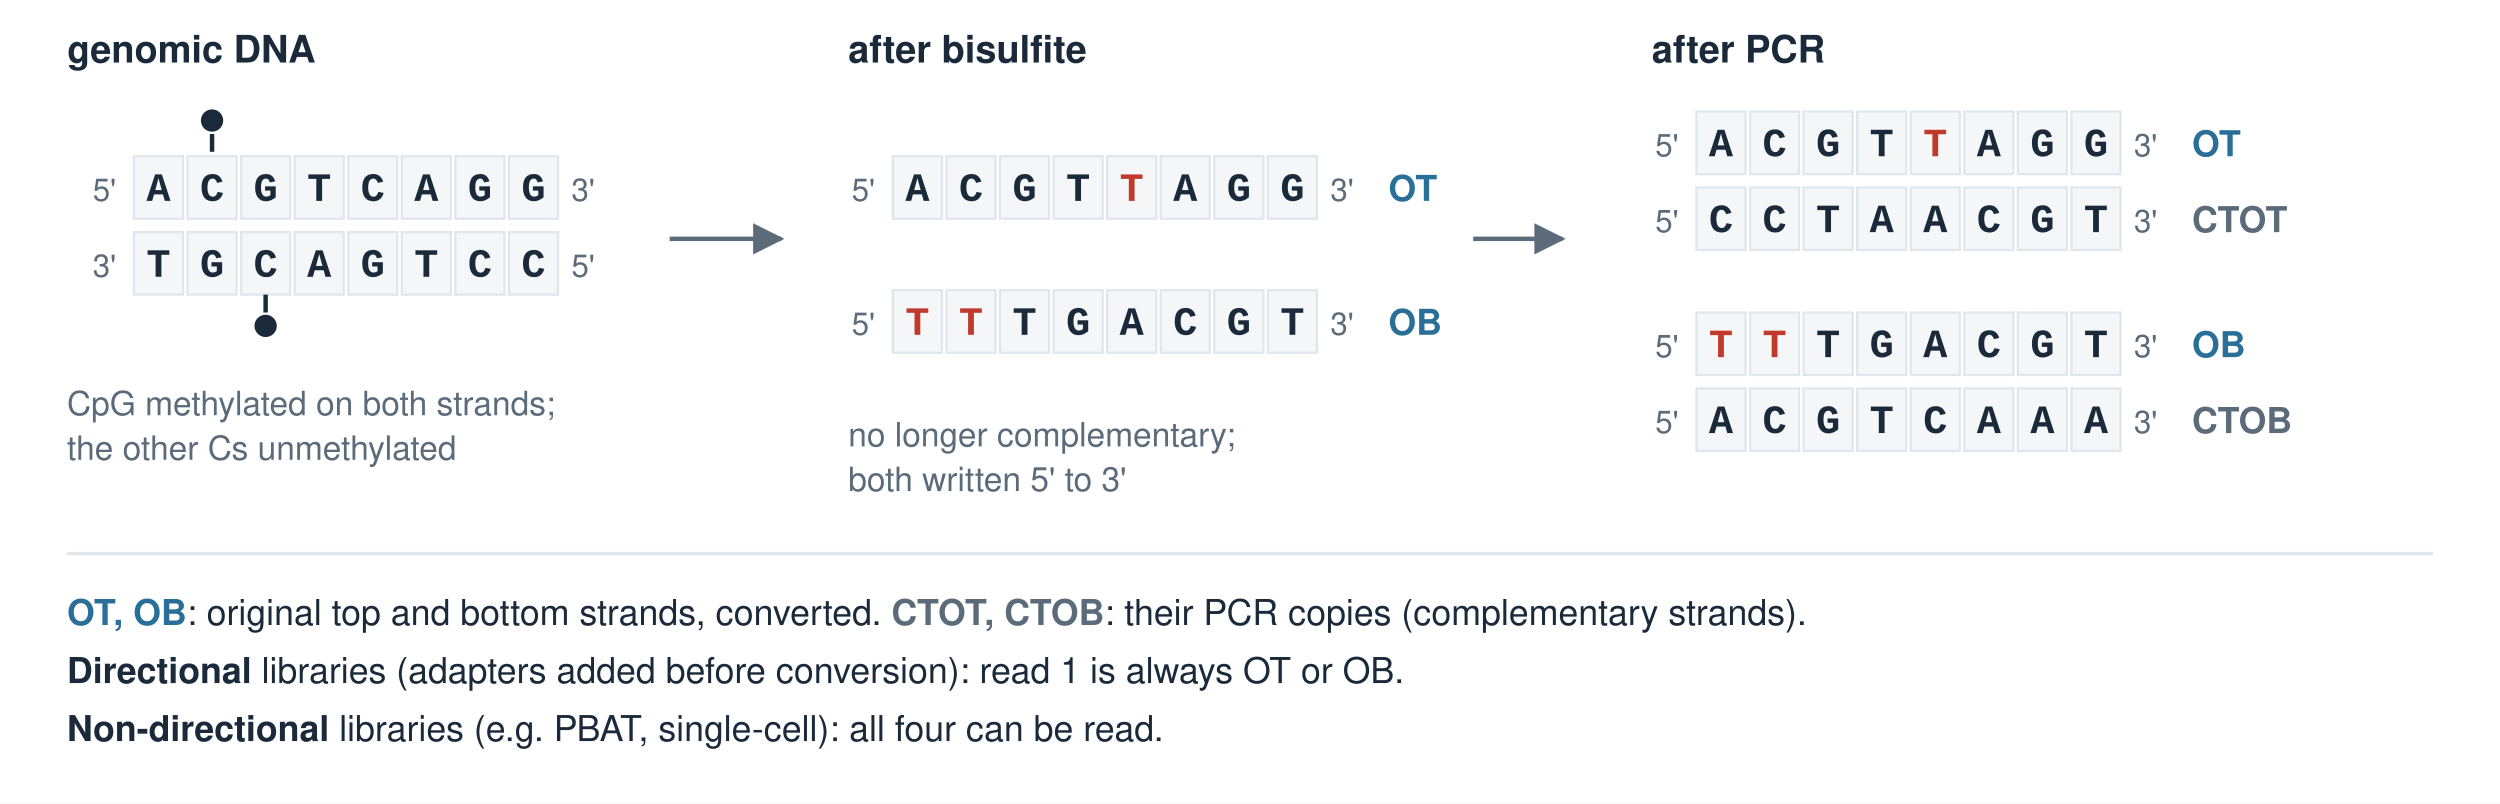
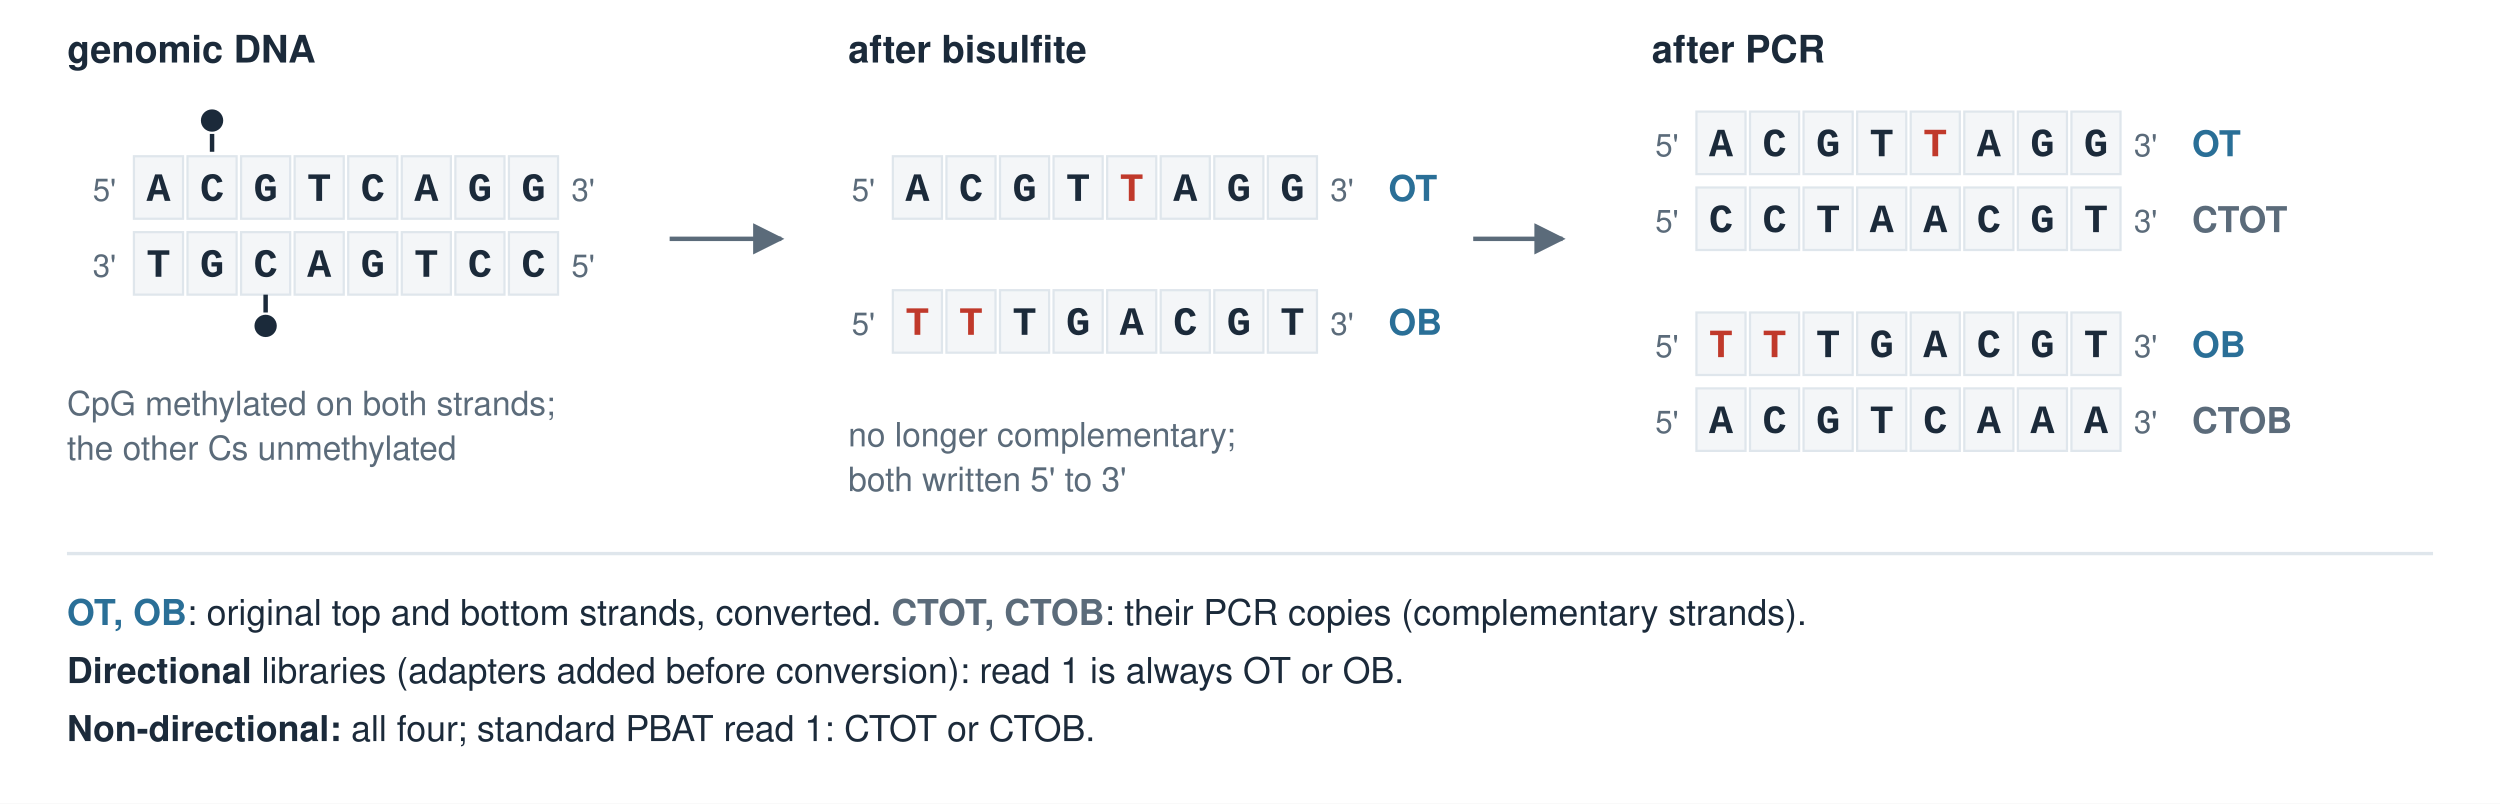
<svg xmlns="http://www.w3.org/2000/svg" viewBox="0 0 1120 360" width="1120" height="360" font-family="Helvetica, Arial, sans-serif">
  <defs>
    <marker id="ah" viewBox="0 0 10 10" refX="9" refY="5" markerWidth="7" markerHeight="7" orient="auto">
      <path d="M0,0 L10,5 L0,10 z" fill="#1b2a3a" />
    </marker>
    <marker id="ag" viewBox="0 0 10 10" refX="9" refY="5" markerWidth="7" markerHeight="7" orient="auto">
      <path d="M0,0 L10,5 L0,10 z" fill="#5b6b7a" />
    </marker>
  </defs>
  <rect width="1120" height="360" fill="white" />
  <text x="30" y="28" font-size="17" font-weight="bold" fill="#1b2a3a">genomic DNA</text>
  <text x="380" y="28" font-size="17" font-weight="bold" fill="#1b2a3a">after bisulfite</text>
  <text x="740" y="28" font-size="17" font-weight="bold" fill="#1b2a3a">after PCR</text>
  <text x="52" y="90" font-size="14" text-anchor="end" fill="#5b6b7a">5'</text>
  <rect x="60" y="70" width="22" height="28" fill="#f4f6f8" stroke="#dfe6ec" stroke-width="1" />
  <text x="71.0" y="90" font-size="18" text-anchor="middle" font-family="Courier New, monospace" font-weight="bold" fill="#1b2a3a">A</text>
  <rect x="84" y="70" width="22" height="28" fill="#f4f6f8" stroke="#dfe6ec" stroke-width="1" />
  <text x="95.0" y="90" font-size="18" text-anchor="middle" font-family="Courier New, monospace" font-weight="bold" fill="#1b2a3a">C</text>
  <rect x="108" y="70" width="22" height="28" fill="#f4f6f8" stroke="#dfe6ec" stroke-width="1" />
  <text x="119.0" y="90" font-size="18" text-anchor="middle" font-family="Courier New, monospace" font-weight="bold" fill="#1b2a3a">G</text>
  <rect x="132" y="70" width="22" height="28" fill="#f4f6f8" stroke="#dfe6ec" stroke-width="1" />
  <text x="143.0" y="90" font-size="18" text-anchor="middle" font-family="Courier New, monospace" font-weight="bold" fill="#1b2a3a">T</text>
  <rect x="156" y="70" width="22" height="28" fill="#f4f6f8" stroke="#dfe6ec" stroke-width="1" />
  <text x="167.0" y="90" font-size="18" text-anchor="middle" font-family="Courier New, monospace" font-weight="bold" fill="#1b2a3a">C</text>
  <rect x="180" y="70" width="22" height="28" fill="#f4f6f8" stroke="#dfe6ec" stroke-width="1" />
  <text x="191.0" y="90" font-size="18" text-anchor="middle" font-family="Courier New, monospace" font-weight="bold" fill="#1b2a3a">A</text>
  <rect x="204" y="70" width="22" height="28" fill="#f4f6f8" stroke="#dfe6ec" stroke-width="1" />
  <text x="215.0" y="90" font-size="18" text-anchor="middle" font-family="Courier New, monospace" font-weight="bold" fill="#1b2a3a">G</text>
  <rect x="228" y="70" width="22" height="28" fill="#f4f6f8" stroke="#dfe6ec" stroke-width="1" />
  <text x="239.0" y="90" font-size="18" text-anchor="middle" font-family="Courier New, monospace" font-weight="bold" fill="#1b2a3a">G</text>
  <text x="256" y="90" font-size="14" fill="#5b6b7a">3'</text>
  <text x="52" y="124" font-size="14" text-anchor="end" fill="#5b6b7a">3'</text>
  <rect x="60" y="104" width="22" height="28" fill="#f4f6f8" stroke="#dfe6ec" stroke-width="1" />
  <text x="71.0" y="124" font-size="18" text-anchor="middle" font-family="Courier New, monospace" font-weight="bold" fill="#1b2a3a">T</text>
  <rect x="84" y="104" width="22" height="28" fill="#f4f6f8" stroke="#dfe6ec" stroke-width="1" />
  <text x="95.0" y="124" font-size="18" text-anchor="middle" font-family="Courier New, monospace" font-weight="bold" fill="#1b2a3a">G</text>
  <rect x="108" y="104" width="22" height="28" fill="#f4f6f8" stroke="#dfe6ec" stroke-width="1" />
  <text x="119.0" y="124" font-size="18" text-anchor="middle" font-family="Courier New, monospace" font-weight="bold" fill="#1b2a3a">C</text>
  <rect x="132" y="104" width="22" height="28" fill="#f4f6f8" stroke="#dfe6ec" stroke-width="1" />
  <text x="143.0" y="124" font-size="18" text-anchor="middle" font-family="Courier New, monospace" font-weight="bold" fill="#1b2a3a">A</text>
  <rect x="156" y="104" width="22" height="28" fill="#f4f6f8" stroke="#dfe6ec" stroke-width="1" />
  <text x="167.0" y="124" font-size="18" text-anchor="middle" font-family="Courier New, monospace" font-weight="bold" fill="#1b2a3a">G</text>
  <rect x="180" y="104" width="22" height="28" fill="#f4f6f8" stroke="#dfe6ec" stroke-width="1" />
  <text x="191.0" y="124" font-size="18" text-anchor="middle" font-family="Courier New, monospace" font-weight="bold" fill="#1b2a3a">T</text>
  <rect x="204" y="104" width="22" height="28" fill="#f4f6f8" stroke="#dfe6ec" stroke-width="1" />
  <text x="215.0" y="124" font-size="18" text-anchor="middle" font-family="Courier New, monospace" font-weight="bold" fill="#1b2a3a">C</text>
  <rect x="228" y="104" width="22" height="28" fill="#f4f6f8" stroke="#dfe6ec" stroke-width="1" />
  <text x="239.0" y="124" font-size="18" text-anchor="middle" font-family="Courier New, monospace" font-weight="bold" fill="#1b2a3a">C</text>
  <text x="256" y="124" font-size="14" fill="#5b6b7a">5'</text>
  <line x1="95" y1="68" x2="95" y2="60" stroke="#1b2a3a" stroke-width="2" />
  <circle cx="95" cy="54" r="5" fill="#1b2a3a" />
  <line x1="119" y1="132" x2="119" y2="140" stroke="#1b2a3a" stroke-width="2" />
  <circle cx="119" cy="146" r="5" fill="#1b2a3a" />
  <text x="30" y="186" font-size="15" fill="#5b6b7a">CpG methylated on both strands;</text>
  <text x="30" y="206" font-size="15" fill="#5b6b7a">the other Cs unmethylated</text>
  <line x1="300" y1="107" x2="350" y2="107" stroke="#5b6b7a" stroke-width="2" marker-end="url(#ag)" />
  <line x1="660" y1="107" x2="700" y2="107" stroke="#5b6b7a" stroke-width="2" marker-end="url(#ag)" />
  <text x="392" y="90" font-size="14" text-anchor="end" fill="#5b6b7a">5'</text>
  <rect x="400" y="70" width="22" height="28" fill="#f4f6f8" stroke="#dfe6ec" stroke-width="1" />
  <text x="411.0" y="90" font-size="18" text-anchor="middle" font-family="Courier New, monospace" font-weight="bold" fill="#1b2a3a">A</text>
  <rect x="424" y="70" width="22" height="28" fill="#f4f6f8" stroke="#dfe6ec" stroke-width="1" />
  <text x="435.0" y="90" font-size="18" text-anchor="middle" font-family="Courier New, monospace" font-weight="bold" fill="#1b2a3a">C</text>
  <rect x="448" y="70" width="22" height="28" fill="#f4f6f8" stroke="#dfe6ec" stroke-width="1" />
  <text x="459.0" y="90" font-size="18" text-anchor="middle" font-family="Courier New, monospace" font-weight="bold" fill="#1b2a3a">G</text>
  <rect x="472" y="70" width="22" height="28" fill="#f4f6f8" stroke="#dfe6ec" stroke-width="1" />
  <text x="483.0" y="90" font-size="18" text-anchor="middle" font-family="Courier New, monospace" font-weight="bold" fill="#1b2a3a">T</text>
  <rect x="496" y="70" width="22" height="28" fill="#f4f6f8" stroke="#dfe6ec" stroke-width="1" />
  <text x="507.0" y="90" font-size="18" text-anchor="middle" font-family="Courier New, monospace" font-weight="bold" fill="#c0392b">T</text>
  <rect x="520" y="70" width="22" height="28" fill="#f4f6f8" stroke="#dfe6ec" stroke-width="1" />
  <text x="531.0" y="90" font-size="18" text-anchor="middle" font-family="Courier New, monospace" font-weight="bold" fill="#1b2a3a">A</text>
  <rect x="544" y="70" width="22" height="28" fill="#f4f6f8" stroke="#dfe6ec" stroke-width="1" />
  <text x="555.0" y="90" font-size="18" text-anchor="middle" font-family="Courier New, monospace" font-weight="bold" fill="#1b2a3a">G</text>
  <rect x="568" y="70" width="22" height="28" fill="#f4f6f8" stroke="#dfe6ec" stroke-width="1" />
  <text x="579.0" y="90" font-size="18" text-anchor="middle" font-family="Courier New, monospace" font-weight="bold" fill="#1b2a3a">G</text>
  <text x="596" y="90" font-size="14" fill="#5b6b7a">3'</text>
  <text x="622" y="90" font-size="16" font-weight="bold" fill="#2a6f97">OT</text>
  <text x="392" y="150" font-size="14" text-anchor="end" fill="#5b6b7a">5'</text>
  <rect x="400" y="130" width="22" height="28" fill="#f4f6f8" stroke="#dfe6ec" stroke-width="1" />
  <text x="411.0" y="150" font-size="18" text-anchor="middle" font-family="Courier New, monospace" font-weight="bold" fill="#c0392b">T</text>
  <rect x="424" y="130" width="22" height="28" fill="#f4f6f8" stroke="#dfe6ec" stroke-width="1" />
  <text x="435.0" y="150" font-size="18" text-anchor="middle" font-family="Courier New, monospace" font-weight="bold" fill="#c0392b">T</text>
  <rect x="448" y="130" width="22" height="28" fill="#f4f6f8" stroke="#dfe6ec" stroke-width="1" />
  <text x="459.0" y="150" font-size="18" text-anchor="middle" font-family="Courier New, monospace" font-weight="bold" fill="#1b2a3a">T</text>
  <rect x="472" y="130" width="22" height="28" fill="#f4f6f8" stroke="#dfe6ec" stroke-width="1" />
  <text x="483.0" y="150" font-size="18" text-anchor="middle" font-family="Courier New, monospace" font-weight="bold" fill="#1b2a3a">G</text>
  <rect x="496" y="130" width="22" height="28" fill="#f4f6f8" stroke="#dfe6ec" stroke-width="1" />
  <text x="507.0" y="150" font-size="18" text-anchor="middle" font-family="Courier New, monospace" font-weight="bold" fill="#1b2a3a">A</text>
  <rect x="520" y="130" width="22" height="28" fill="#f4f6f8" stroke="#dfe6ec" stroke-width="1" />
  <text x="531.0" y="150" font-size="18" text-anchor="middle" font-family="Courier New, monospace" font-weight="bold" fill="#1b2a3a">C</text>
  <rect x="544" y="130" width="22" height="28" fill="#f4f6f8" stroke="#dfe6ec" stroke-width="1" />
  <text x="555.0" y="150" font-size="18" text-anchor="middle" font-family="Courier New, monospace" font-weight="bold" fill="#1b2a3a">G</text>
  <rect x="568" y="130" width="22" height="28" fill="#f4f6f8" stroke="#dfe6ec" stroke-width="1" />
  <text x="579.0" y="150" font-size="18" text-anchor="middle" font-family="Courier New, monospace" font-weight="bold" fill="#1b2a3a">T</text>
  <text x="596" y="150" font-size="14" fill="#5b6b7a">3'</text>
  <text x="622" y="150" font-size="16" font-weight="bold" fill="#2a6f97">OB</text>
  <text x="380" y="200" font-size="15" fill="#5b6b7a">no longer complementary;</text>
  <text x="380" y="220" font-size="15" fill="#5b6b7a">both written 5' to 3'</text>
  <text x="752" y="70" font-size="14" text-anchor="end" fill="#5b6b7a">5'</text>
  <rect x="760" y="50" width="22" height="28" fill="#f4f6f8" stroke="#dfe6ec" stroke-width="1" />
  <text x="771.0" y="70" font-size="18" text-anchor="middle" font-family="Courier New, monospace" font-weight="bold" fill="#1b2a3a">A</text>
  <rect x="784" y="50" width="22" height="28" fill="#f4f6f8" stroke="#dfe6ec" stroke-width="1" />
  <text x="795.0" y="70" font-size="18" text-anchor="middle" font-family="Courier New, monospace" font-weight="bold" fill="#1b2a3a">C</text>
  <rect x="808" y="50" width="22" height="28" fill="#f4f6f8" stroke="#dfe6ec" stroke-width="1" />
  <text x="819.0" y="70" font-size="18" text-anchor="middle" font-family="Courier New, monospace" font-weight="bold" fill="#1b2a3a">G</text>
  <rect x="832" y="50" width="22" height="28" fill="#f4f6f8" stroke="#dfe6ec" stroke-width="1" />
  <text x="843.0" y="70" font-size="18" text-anchor="middle" font-family="Courier New, monospace" font-weight="bold" fill="#1b2a3a">T</text>
  <rect x="856" y="50" width="22" height="28" fill="#f4f6f8" stroke="#dfe6ec" stroke-width="1" />
  <text x="867.0" y="70" font-size="18" text-anchor="middle" font-family="Courier New, monospace" font-weight="bold" fill="#c0392b">T</text>
  <rect x="880" y="50" width="22" height="28" fill="#f4f6f8" stroke="#dfe6ec" stroke-width="1" />
  <text x="891.0" y="70" font-size="18" text-anchor="middle" font-family="Courier New, monospace" font-weight="bold" fill="#1b2a3a">A</text>
  <rect x="904" y="50" width="22" height="28" fill="#f4f6f8" stroke="#dfe6ec" stroke-width="1" />
  <text x="915.0" y="70" font-size="18" text-anchor="middle" font-family="Courier New, monospace" font-weight="bold" fill="#1b2a3a">G</text>
  <rect x="928" y="50" width="22" height="28" fill="#f4f6f8" stroke="#dfe6ec" stroke-width="1" />
  <text x="939.0" y="70" font-size="18" text-anchor="middle" font-family="Courier New, monospace" font-weight="bold" fill="#1b2a3a">G</text>
  <text x="956" y="70" font-size="14" fill="#5b6b7a">3'</text>
  <text x="982" y="70" font-size="16" font-weight="bold" fill="#2a6f97">OT</text>
  <text x="752" y="104" font-size="14" text-anchor="end" fill="#5b6b7a">5'</text>
  <rect x="760" y="84" width="22" height="28" fill="#f4f6f8" stroke="#dfe6ec" stroke-width="1" />
  <text x="771.0" y="104" font-size="18" text-anchor="middle" font-family="Courier New, monospace" font-weight="bold" fill="#1b2a3a">C</text>
  <rect x="784" y="84" width="22" height="28" fill="#f4f6f8" stroke="#dfe6ec" stroke-width="1" />
  <text x="795.0" y="104" font-size="18" text-anchor="middle" font-family="Courier New, monospace" font-weight="bold" fill="#1b2a3a">C</text>
  <rect x="808" y="84" width="22" height="28" fill="#f4f6f8" stroke="#dfe6ec" stroke-width="1" />
  <text x="819.0" y="104" font-size="18" text-anchor="middle" font-family="Courier New, monospace" font-weight="bold" fill="#1b2a3a">T</text>
  <rect x="832" y="84" width="22" height="28" fill="#f4f6f8" stroke="#dfe6ec" stroke-width="1" />
  <text x="843.0" y="104" font-size="18" text-anchor="middle" font-family="Courier New, monospace" font-weight="bold" fill="#1b2a3a">A</text>
  <rect x="856" y="84" width="22" height="28" fill="#f4f6f8" stroke="#dfe6ec" stroke-width="1" />
  <text x="867.0" y="104" font-size="18" text-anchor="middle" font-family="Courier New, monospace" font-weight="bold" fill="#1b2a3a">A</text>
  <rect x="880" y="84" width="22" height="28" fill="#f4f6f8" stroke="#dfe6ec" stroke-width="1" />
  <text x="891.0" y="104" font-size="18" text-anchor="middle" font-family="Courier New, monospace" font-weight="bold" fill="#1b2a3a">C</text>
  <rect x="904" y="84" width="22" height="28" fill="#f4f6f8" stroke="#dfe6ec" stroke-width="1" />
  <text x="915.0" y="104" font-size="18" text-anchor="middle" font-family="Courier New, monospace" font-weight="bold" fill="#1b2a3a">G</text>
  <rect x="928" y="84" width="22" height="28" fill="#f4f6f8" stroke="#dfe6ec" stroke-width="1" />
  <text x="939.0" y="104" font-size="18" text-anchor="middle" font-family="Courier New, monospace" font-weight="bold" fill="#1b2a3a">T</text>
  <text x="956" y="104" font-size="14" fill="#5b6b7a">3'</text>
  <text x="982" y="104" font-size="16" font-weight="bold" fill="#5b6b7a">CTOT</text>
  <text x="752" y="160" font-size="14" text-anchor="end" fill="#5b6b7a">5'</text>
  <rect x="760" y="140" width="22" height="28" fill="#f4f6f8" stroke="#dfe6ec" stroke-width="1" />
  <text x="771.0" y="160" font-size="18" text-anchor="middle" font-family="Courier New, monospace" font-weight="bold" fill="#c0392b">T</text>
  <rect x="784" y="140" width="22" height="28" fill="#f4f6f8" stroke="#dfe6ec" stroke-width="1" />
  <text x="795.0" y="160" font-size="18" text-anchor="middle" font-family="Courier New, monospace" font-weight="bold" fill="#c0392b">T</text>
  <rect x="808" y="140" width="22" height="28" fill="#f4f6f8" stroke="#dfe6ec" stroke-width="1" />
  <text x="819.0" y="160" font-size="18" text-anchor="middle" font-family="Courier New, monospace" font-weight="bold" fill="#1b2a3a">T</text>
  <rect x="832" y="140" width="22" height="28" fill="#f4f6f8" stroke="#dfe6ec" stroke-width="1" />
  <text x="843.0" y="160" font-size="18" text-anchor="middle" font-family="Courier New, monospace" font-weight="bold" fill="#1b2a3a">G</text>
  <rect x="856" y="140" width="22" height="28" fill="#f4f6f8" stroke="#dfe6ec" stroke-width="1" />
  <text x="867.0" y="160" font-size="18" text-anchor="middle" font-family="Courier New, monospace" font-weight="bold" fill="#1b2a3a">A</text>
  <rect x="880" y="140" width="22" height="28" fill="#f4f6f8" stroke="#dfe6ec" stroke-width="1" />
  <text x="891.0" y="160" font-size="18" text-anchor="middle" font-family="Courier New, monospace" font-weight="bold" fill="#1b2a3a">C</text>
  <rect x="904" y="140" width="22" height="28" fill="#f4f6f8" stroke="#dfe6ec" stroke-width="1" />
  <text x="915.0" y="160" font-size="18" text-anchor="middle" font-family="Courier New, monospace" font-weight="bold" fill="#1b2a3a">G</text>
  <rect x="928" y="140" width="22" height="28" fill="#f4f6f8" stroke="#dfe6ec" stroke-width="1" />
  <text x="939.0" y="160" font-size="18" text-anchor="middle" font-family="Courier New, monospace" font-weight="bold" fill="#1b2a3a">T</text>
  <text x="956" y="160" font-size="14" fill="#5b6b7a">3'</text>
  <text x="982" y="160" font-size="16" font-weight="bold" fill="#2a6f97">OB</text>
  <text x="752" y="194" font-size="14" text-anchor="end" fill="#5b6b7a">5'</text>
  <rect x="760" y="174" width="22" height="28" fill="#f4f6f8" stroke="#dfe6ec" stroke-width="1" />
  <text x="771.0" y="194" font-size="18" text-anchor="middle" font-family="Courier New, monospace" font-weight="bold" fill="#1b2a3a">A</text>
  <rect x="784" y="174" width="22" height="28" fill="#f4f6f8" stroke="#dfe6ec" stroke-width="1" />
  <text x="795.0" y="194" font-size="18" text-anchor="middle" font-family="Courier New, monospace" font-weight="bold" fill="#1b2a3a">C</text>
  <rect x="808" y="174" width="22" height="28" fill="#f4f6f8" stroke="#dfe6ec" stroke-width="1" />
  <text x="819.0" y="194" font-size="18" text-anchor="middle" font-family="Courier New, monospace" font-weight="bold" fill="#1b2a3a">G</text>
  <rect x="832" y="174" width="22" height="28" fill="#f4f6f8" stroke="#dfe6ec" stroke-width="1" />
  <text x="843.0" y="194" font-size="18" text-anchor="middle" font-family="Courier New, monospace" font-weight="bold" fill="#1b2a3a">T</text>
  <rect x="856" y="174" width="22" height="28" fill="#f4f6f8" stroke="#dfe6ec" stroke-width="1" />
  <text x="867.0" y="194" font-size="18" text-anchor="middle" font-family="Courier New, monospace" font-weight="bold" fill="#1b2a3a">C</text>
  <rect x="880" y="174" width="22" height="28" fill="#f4f6f8" stroke="#dfe6ec" stroke-width="1" />
  <text x="891.0" y="194" font-size="18" text-anchor="middle" font-family="Courier New, monospace" font-weight="bold" fill="#1b2a3a">A</text>
  <rect x="904" y="174" width="22" height="28" fill="#f4f6f8" stroke="#dfe6ec" stroke-width="1" />
  <text x="915.0" y="194" font-size="18" text-anchor="middle" font-family="Courier New, monospace" font-weight="bold" fill="#1b2a3a">A</text>
  <rect x="928" y="174" width="22" height="28" fill="#f4f6f8" stroke="#dfe6ec" stroke-width="1" />
  <text x="939.0" y="194" font-size="18" text-anchor="middle" font-family="Courier New, monospace" font-weight="bold" fill="#1b2a3a">A</text>
  <text x="956" y="194" font-size="14" fill="#5b6b7a">3'</text>
  <text x="982" y="194" font-size="16" font-weight="bold" fill="#5b6b7a">CTOB</text>
  <line x1="30" y1="248" x2="1090" y2="248" stroke="#dfe6ec" stroke-width="1.5" />
  <text x="30" y="280" font-size="16" fill="#1b2a3a">
    <tspan font-weight="bold" fill="#2a6f97">OT, OB</tspan>: original top and bottom strands, converted. <tspan font-weight="bold" fill="#5b6b7a">CTOT, CTOB</tspan>: their PCR copies (complementary strands).</text>
  <text x="30" y="306" font-size="16" fill="#1b2a3a">
    <tspan font-weight="bold">Directional</tspan> libraries (adapters added before conversion): read 1 is always OT or OB.</text>
  <text x="30" y="332" font-size="16" fill="#1b2a3a">
-     <tspan font-weight="bold">Non-directional</tspan> libraries (e.g. PBAT, single-cell): all four can be read.</text>
+     <tspan font-weight="bold">Non-directional:</tspan> all four; standard PBAT read 1: CTOT or CTOB.</text>
</svg>
